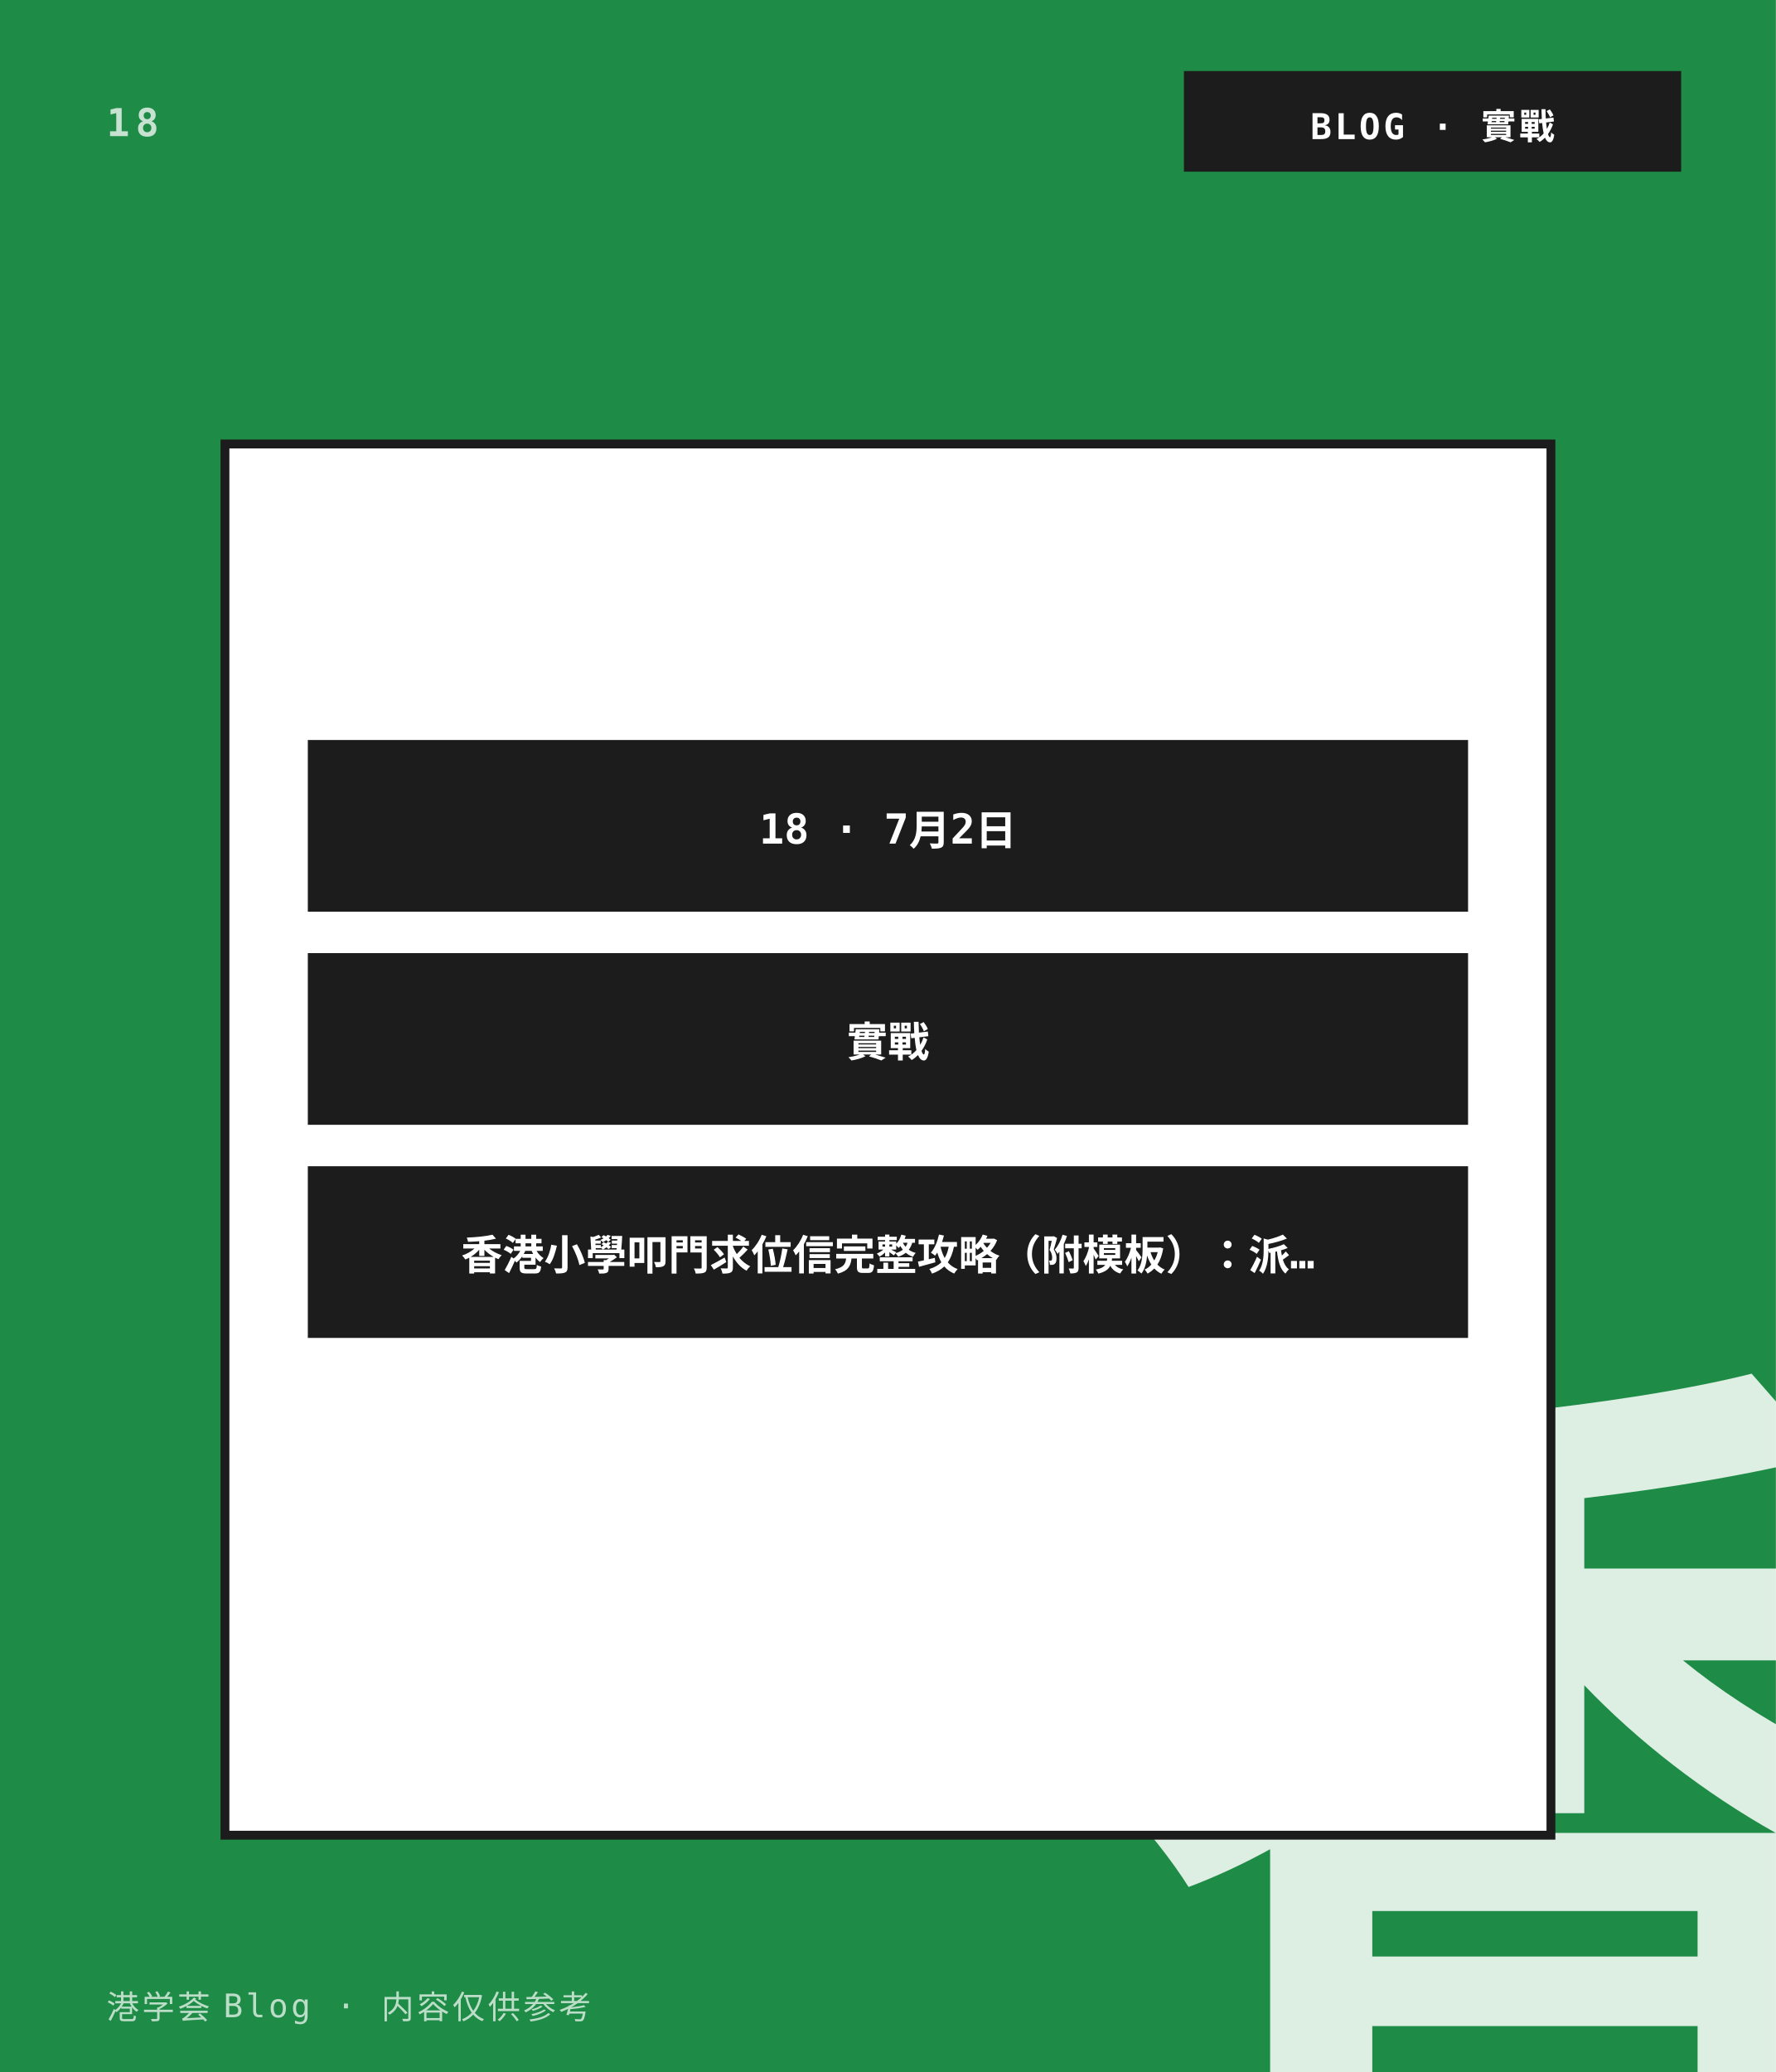
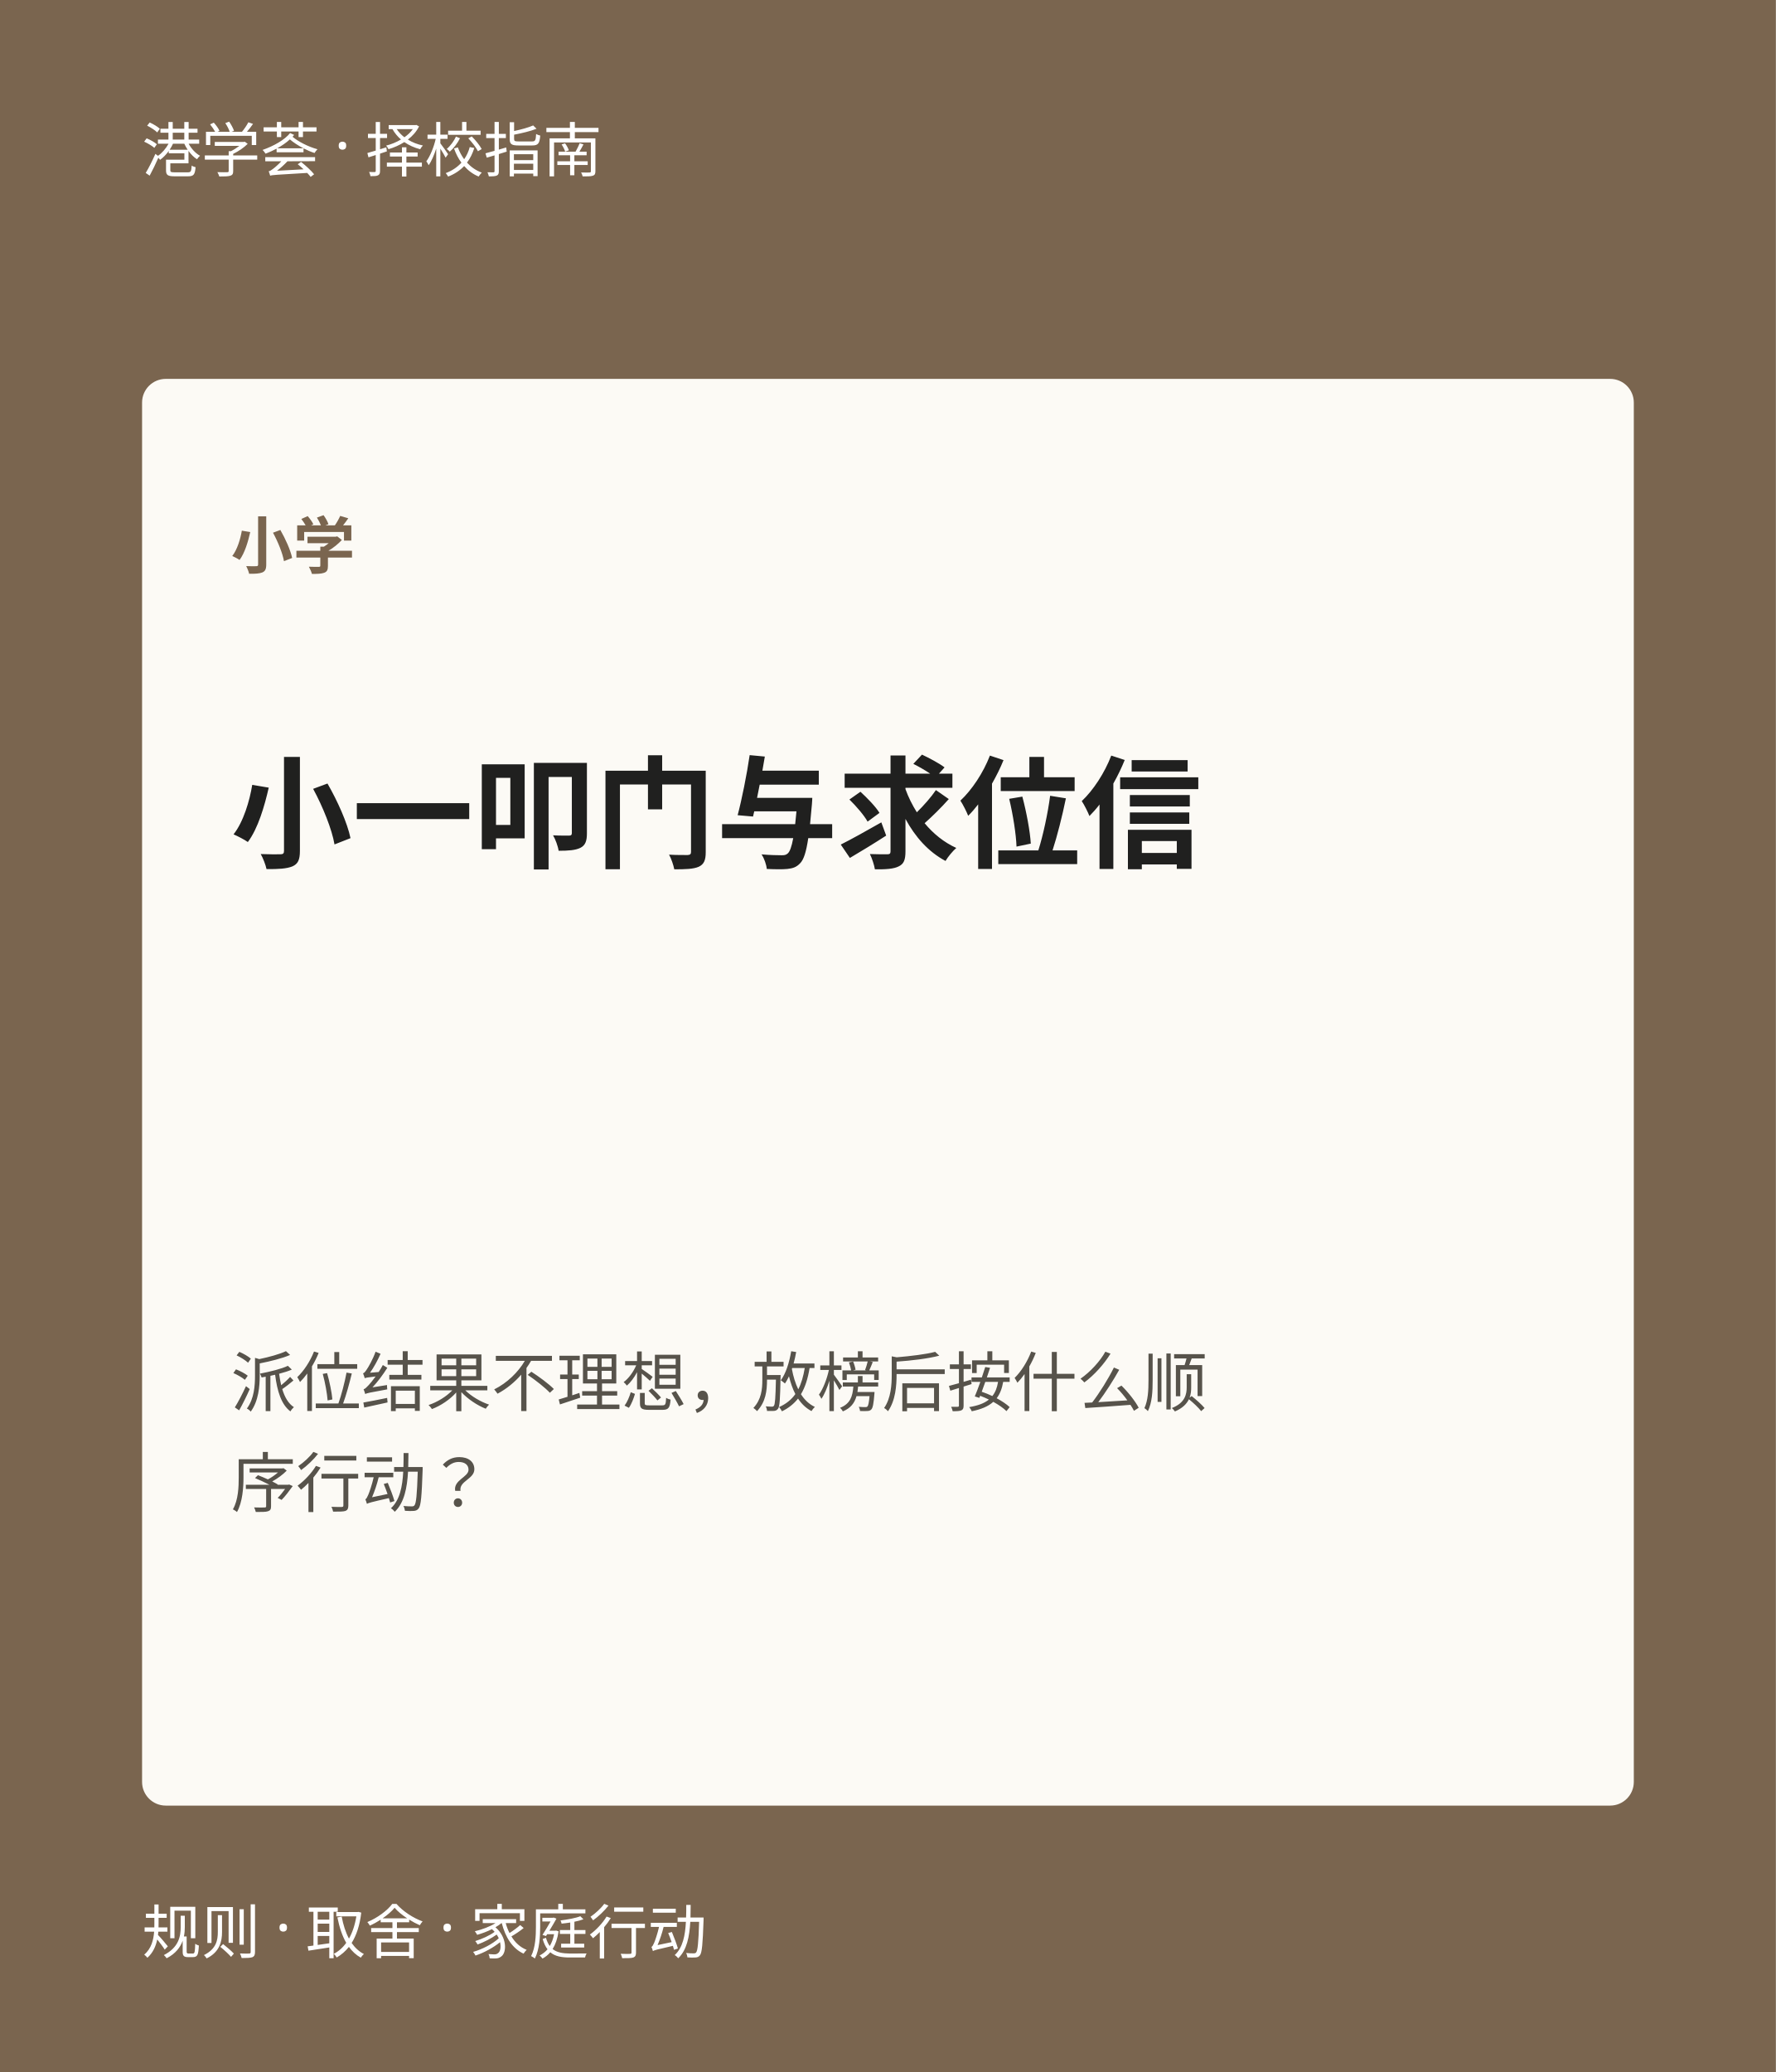
<svg xmlns="http://www.w3.org/2000/svg" width="600" height="700" viewBox="0 0 600 700">
-   <rect width="600" height="700" fill="#1E8C46" />
-   <rect x="400" y="24" width="168" height="34" fill="#1C1C1C" />
-   <text x="484" y="47" text-anchor="middle" font-family="ui-monospace, Menlo, monospace" font-size="12" font-weight="800" fill="#FFFFFF" letter-spacing="1">BLOG · 實戰</text>
-   <text x="372" y="710" font-family="Georgia, 'Times New Roman', serif" font-size="290" font-weight="800" fill="rgba(255,255,255,.85)" letter-spacing="-16">香</text>
-   <text x="36" y="46" font-family="ui-monospace, Menlo, monospace" font-size="13" font-weight="600" fill="rgba(255,255,255,.75)" letter-spacing="2">18</text>
-   <rect x="76" y="150" width="448" height="470" fill="#FFFFFF" stroke="#1C1C1C" stroke-width="3" />
-   <rect x="104" y="250" width="392" height="58" fill="#1C1C1C" />
-   <text x="300" y="285" text-anchor="middle" font-family="ui-monospace, Menlo, monospace" font-size="14" font-weight="800" fill="#FFFFFF">18 · 7月2日</text>
-   <rect x="104" y="322" width="392" height="58" fill="#1C1C1C" />
-   <text x="300" y="357" text-anchor="middle" font-family="ui-monospace, Menlo, monospace" font-size="14" font-weight="800" fill="#FFFFFF">實戰</text>
-   <rect x="104" y="394" width="392" height="58" fill="#1C1C1C" />
-   <text x="300" y="429" text-anchor="middle" font-family="ui-monospace, Menlo, monospace" font-size="14" font-weight="800" fill="#FFFFFF">香港小學叩門求位信完整攻略（附模板）：派…</text>
-   <text x="36" y="682" font-family="ui-monospace, Menlo, monospace" font-size="11" fill="rgba(255,255,255,.7)" letter-spacing="1">港学荟 Blog · 内容仅供参考</text>
+   <rect width="600" height="700" fill="#7A654F" />
+   <rect x="48" y="128" width="504" height="482" rx="8" fill="#FCFAF5" />
+   <text x="48" y="58" font-family="'Songti SC', 'STHeiti', serif" font-size="20" font-weight="500" fill="#fff">港学荟 · 择校指南</text>
+   <text x="78" y="192" font-family="'Songti SC', 'STHeiti', serif" font-size="21" font-weight="700" fill="#7A654F">小学</text>
+   <text x="78" y="290" font-family="'Songti SC', 'STHeiti', serif" font-size="41" font-weight="700" fill="#20201F">小一叩门与求位信</text>
+   <text x="78" y="475" font-family="'Songti SC', 'STHeiti', serif" font-size="22" font-weight="500" fill="#57534B">派位结果不理想，放榜后按什么顺</text>
+   <text x="78" y="509" font-family="'Songti SC', 'STHeiti', serif" font-size="22" font-weight="500" fill="#57534B">序行动？</text>
+   <text x="48" y="660" font-family="'Songti SC', 'STHeiti', serif" font-size="20" font-weight="500" fill="#fff">规则 · 取舍 · 家庭行动</text>
</svg>
